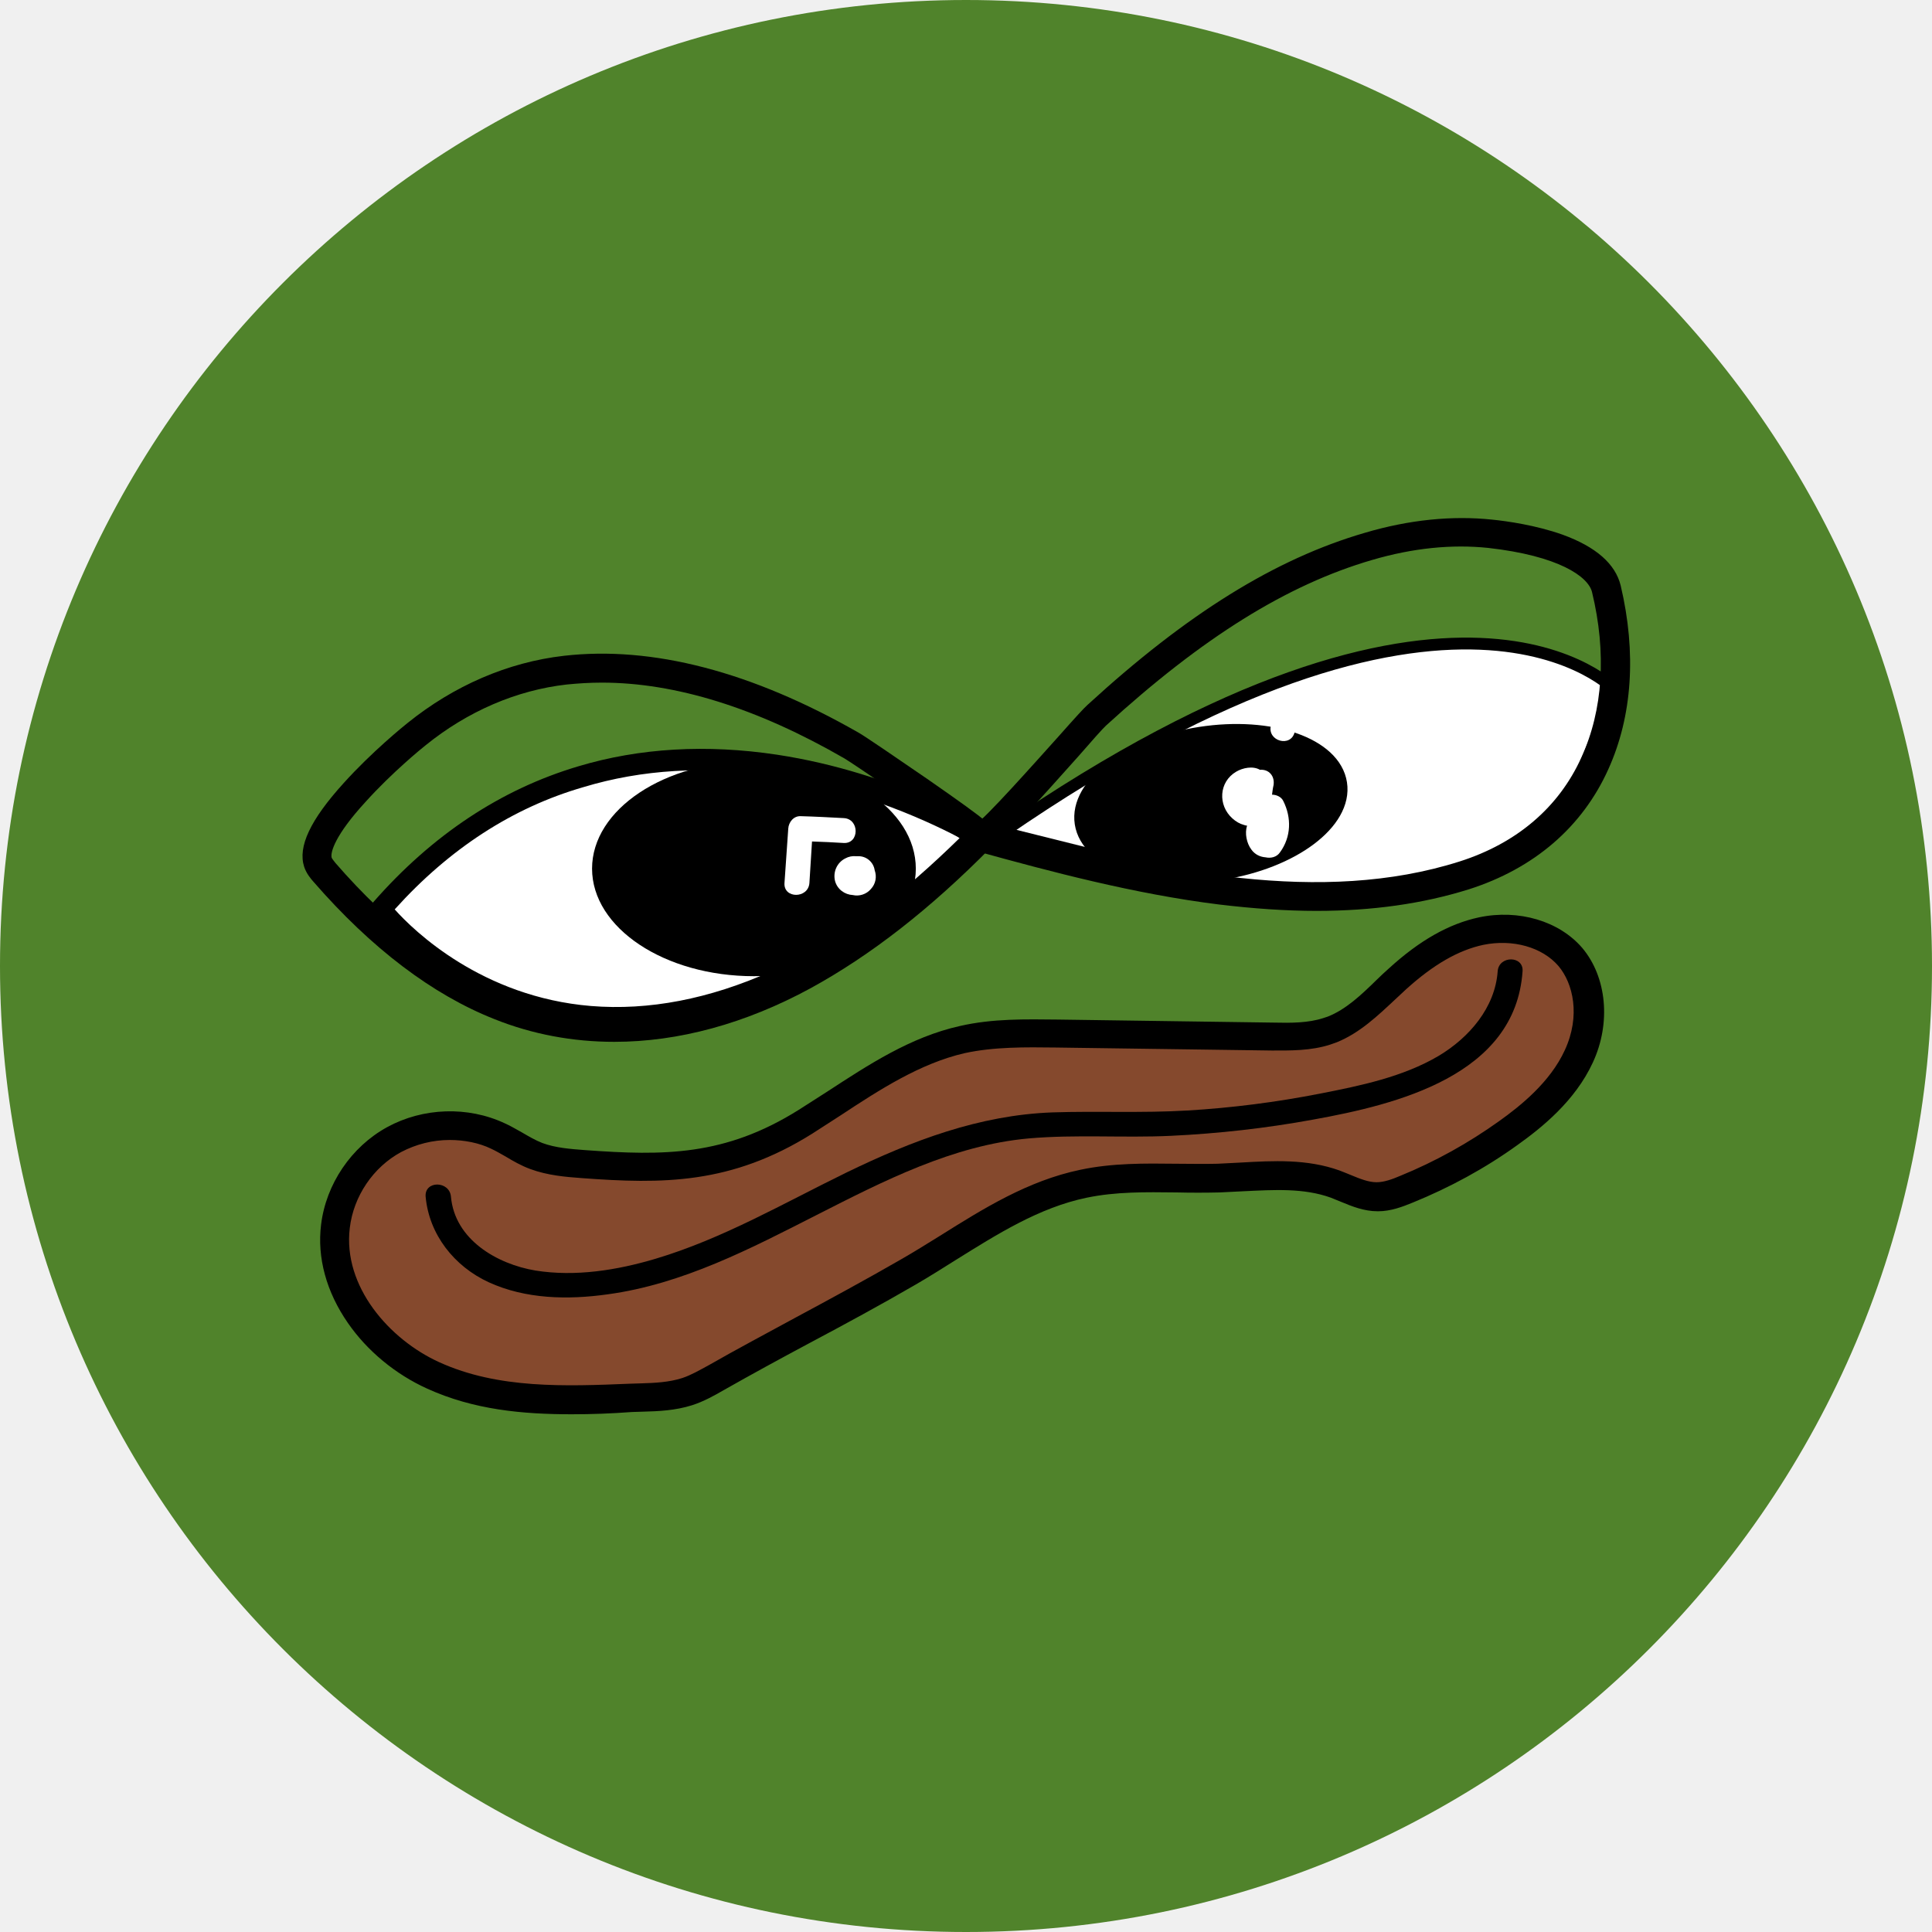
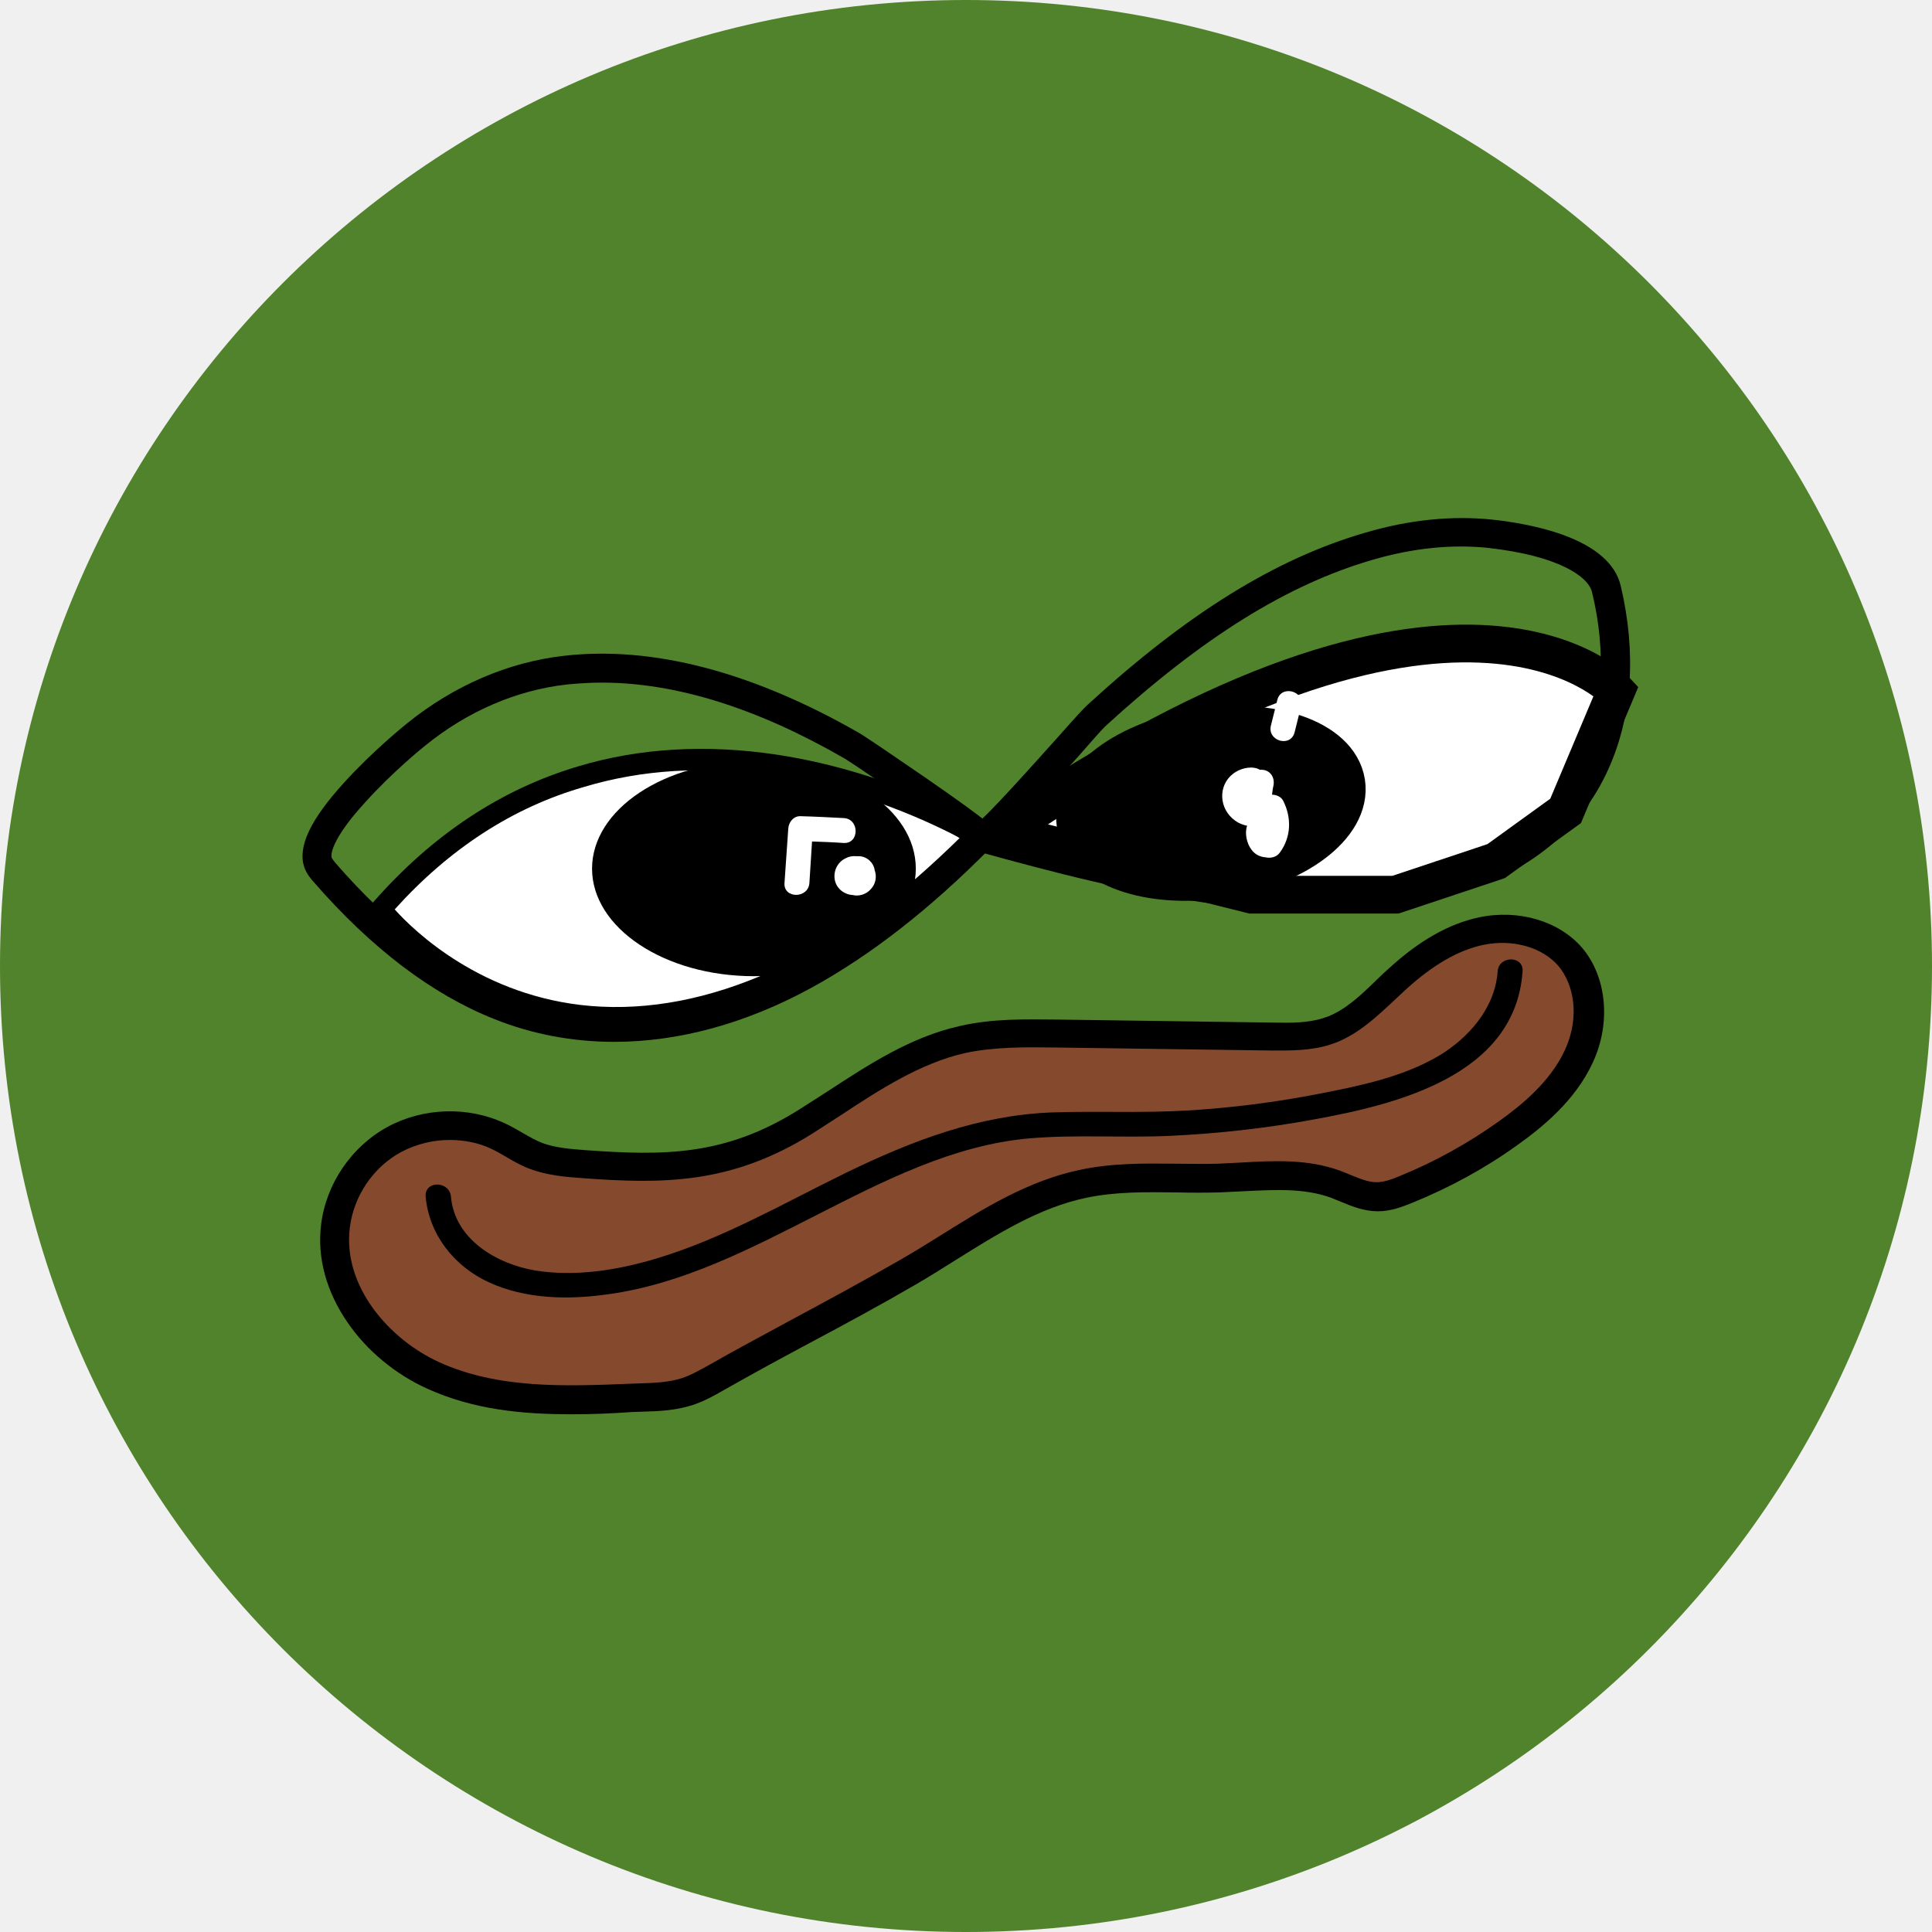
- <svg xmlns="http://www.w3.org/2000/svg" width="40" height="40" viewBox="0 0 40 40" fill="none">
-   <g clip-path="url(#clip0_3_58)">
-     <g clip-path="url(#clip1_3_58)">
-       <path d="M20 40C31.046 40 40 31.046 40 20C40 8.954 31.046 0 20 0C8.954 0 0 8.954 0 20C0 31.046 8.954 40 20 40Z" fill="#50832B" />
-       <path d="M20.305 17.336C20.305 17.336 13.102 12.867 7.891 18.828C7.891 18.82 12.406 24.734 20.305 17.336Z" fill="white" />
-       <path d="M12.758 21.273C12.57 21.273 12.383 21.266 12.195 21.25C9.328 21.016 7.789 19.039 7.719 18.953L7.609 18.812L7.727 18.68C8.945 17.289 10.367 16.344 11.969 15.867C13.242 15.484 14.633 15.406 16.086 15.625C18.555 16 20.344 17.102 20.422 17.141L20.656 17.289L20.453 17.477C17.766 20 15.18 21.273 12.758 21.273ZM8.172 18.828C8.562 19.266 9.977 20.641 12.234 20.828C14.633 21.023 17.227 19.867 19.938 17.383C19.367 17.078 17.867 16.344 16 16.062C14.609 15.852 13.289 15.93 12.078 16.297C10.617 16.719 9.305 17.57 8.172 18.828Z" fill="black" />
-       <path d="M33.461 14.305C33.461 14.305 30.188 10.727 20.75 17.234L25.914 18.523H28.891L30.977 17.828L32.414 16.789L33.461 14.305Z" fill="white" stroke="black" stroke-width="0.245" stroke-miterlimit="10" />
-       <path d="M18.961 17.984C18.961 19.219 17.461 20.211 15.609 20.211C13.758 20.211 12.258 19.211 12.258 17.984C12.258 16.758 13.758 15.758 15.609 15.758C17.461 15.758 18.961 16.75 18.961 17.984Z" fill="black" />
-       <path d="M12.719 21.57C11.859 21.57 11.023 21.414 10.242 21.102C8.953 20.594 7.688 19.633 6.492 18.258C6.43 18.188 6.344 18.086 6.297 17.945C6.164 17.531 6.422 16.977 7.117 16.211C7.695 15.57 8.359 15.031 8.438 14.969C9.398 14.195 10.516 13.711 11.672 13.578C13.508 13.367 15.57 13.906 17.781 15.172C17.883 15.227 18.594 15.711 19.195 16.125C20.578 17.086 20.578 17.125 20.602 17.281L20.625 17.43L20.523 17.539C19.25 18.828 18.023 19.781 16.781 20.461C15.43 21.195 14.047 21.57 12.719 21.57ZM12.461 14.133C12.211 14.133 11.977 14.148 11.734 14.172C10.695 14.289 9.68 14.727 8.812 15.43C8.742 15.484 8.109 16 7.562 16.609C6.938 17.289 6.836 17.648 6.867 17.758C6.875 17.781 6.922 17.836 6.945 17.867C8.078 19.172 9.258 20.07 10.461 20.547C12.297 21.273 14.438 21.062 16.484 19.945C17.602 19.336 18.711 18.484 19.867 17.352C19.273 16.906 17.648 15.797 17.484 15.703C15.672 14.656 13.984 14.133 12.461 14.133Z" fill="black" />
-       <path d="M25.289 18.045C26.752 17.818 27.839 17.002 27.718 16.222C27.598 15.441 26.314 14.993 24.851 15.22C23.389 15.446 22.301 16.263 22.422 17.043C22.543 17.823 23.827 18.272 25.289 18.045Z" fill="black" stroke="black" stroke-width="0.343" stroke-miterlimit="10" />
-       <path d="M27.258 18.859C26.625 18.859 25.953 18.812 25.242 18.727C23.477 18.508 21.727 18.039 20.227 17.625L20.391 17.047C20.281 17.016 20.203 17.062 20.203 17.062C20.406 16.938 21.414 15.805 21.906 15.258C22.266 14.852 22.445 14.656 22.516 14.594C24.578 12.703 26.406 11.57 28.258 11.031C29.18 10.758 30.07 10.672 30.891 10.758C31.203 10.789 31.805 10.875 32.352 11.07C33.039 11.32 33.445 11.672 33.555 12.125C33.883 13.516 33.797 14.828 33.297 15.93C32.758 17.125 31.758 17.984 30.406 18.414C29.453 18.711 28.414 18.859 27.258 18.859ZM20.93 17.195C24.086 18.055 27.367 18.742 30.219 17.836C31.398 17.461 32.273 16.719 32.742 15.68C33.188 14.703 33.266 13.516 32.961 12.258C32.883 11.938 32.273 11.508 30.812 11.344C30.062 11.266 29.258 11.344 28.406 11.594C26.641 12.109 24.891 13.203 22.898 15.023C22.844 15.07 22.586 15.359 22.336 15.648C21.992 16.031 21.57 16.508 21.211 16.891C21.109 17.008 21.016 17.109 20.93 17.195Z" fill="black" />
-       <path d="M27.586 21.312C27.547 21.328 27.508 21.344 27.477 21.352C27.125 21.469 26.742 21.461 26.367 21.461C24.875 21.438 23.383 21.414 21.891 21.398C21.234 21.391 20.57 21.383 19.93 21.523C18.734 21.797 17.727 22.57 16.688 23.227C15.125 24.203 13.859 24.234 12.086 24.102C11.758 24.078 11.422 24.055 11.109 23.938C10.828 23.828 10.586 23.648 10.312 23.523C9.633 23.203 8.805 23.227 8.148 23.586C7.492 23.945 7.023 24.633 6.938 25.383C6.773 26.695 7.758 27.93 8.961 28.477C10.32 29.094 11.828 29 13.273 28.945C13.586 28.93 13.906 28.922 14.203 28.82C14.414 28.75 14.609 28.641 14.805 28.531C16.117 27.789 17.477 27.102 18.781 26.344C19.953 25.664 21.062 24.797 22.414 24.516C23.328 24.328 24.273 24.43 25.211 24.398C26.023 24.375 26.859 24.25 27.625 24.523C27.914 24.625 28.188 24.781 28.492 24.789C28.703 24.789 28.906 24.719 29.102 24.633C29.844 24.328 30.555 23.938 31.211 23.469C31.805 23.047 32.367 22.539 32.672 21.883C32.977 21.219 32.969 20.375 32.5 19.828C32.062 19.32 31.312 19.156 30.656 19.289C30 19.43 29.422 19.82 28.922 20.281C28.516 20.656 28.109 21.102 27.586 21.312Z" fill="#85492D" />
-       <path d="M11.836 29.281C10.82 29.281 9.805 29.188 8.844 28.75C8.188 28.453 7.602 27.969 7.203 27.391C6.758 26.75 6.562 26.039 6.648 25.352C6.75 24.516 7.273 23.742 8.016 23.336C8.758 22.93 9.688 22.898 10.453 23.258C10.578 23.312 10.688 23.383 10.805 23.445C10.953 23.531 11.086 23.609 11.227 23.664C11.5 23.766 11.812 23.789 12.117 23.812C13.742 23.93 15.008 23.938 16.539 22.977C16.734 22.852 16.93 22.727 17.125 22.602C17.977 22.047 18.852 21.469 19.875 21.242C20.555 21.086 21.242 21.102 21.906 21.109L26.383 21.172C26.727 21.18 27.086 21.18 27.398 21.078C27.43 21.07 27.461 21.055 27.492 21.047C27.867 20.898 28.18 20.602 28.508 20.281C28.586 20.203 28.664 20.133 28.75 20.055C29.391 19.469 30 19.125 30.625 18.992C31.445 18.82 32.281 19.07 32.758 19.625C33.266 20.227 33.359 21.18 32.977 22C32.609 22.797 31.914 23.352 31.422 23.703C30.75 24.188 30.016 24.586 29.25 24.898C29.039 24.984 28.797 25.078 28.531 25.078H28.523C28.242 25.078 27.992 24.977 27.766 24.883C27.695 24.852 27.625 24.828 27.555 24.797C26.992 24.594 26.383 24.633 25.734 24.664C25.578 24.672 25.414 24.68 25.25 24.688C24.953 24.695 24.656 24.695 24.359 24.688C23.711 24.68 23.102 24.672 22.5 24.797C21.516 25 20.641 25.555 19.789 26.086C19.516 26.258 19.242 26.43 18.961 26.594C18.234 27.016 17.484 27.422 16.75 27.812C16.164 28.125 15.562 28.453 14.984 28.781C14.781 28.898 14.57 29.016 14.328 29.094C13.984 29.203 13.633 29.219 13.312 29.227L13.086 29.234C12.656 29.266 12.25 29.281 11.836 29.281ZM9.312 23.602C8.961 23.602 8.617 23.688 8.305 23.852C7.727 24.164 7.32 24.766 7.242 25.422C7.094 26.633 8.062 27.734 9.094 28.203C10.312 28.758 11.703 28.703 13.047 28.648L13.273 28.641C13.562 28.633 13.859 28.617 14.125 28.531C14.312 28.469 14.484 28.367 14.672 28.266C15.258 27.93 15.867 27.609 16.453 27.289C17.18 26.898 17.93 26.492 18.648 26.078C18.922 25.922 19.195 25.75 19.461 25.586C20.359 25.023 21.281 24.445 22.367 24.219C23.031 24.078 23.703 24.086 24.352 24.094C24.633 24.094 24.93 24.102 25.211 24.094C25.367 24.086 25.523 24.078 25.68 24.07C26.359 24.031 27.062 23.992 27.734 24.234C27.812 24.266 27.898 24.297 27.969 24.328C28.156 24.406 28.336 24.477 28.5 24.477C28.656 24.477 28.828 24.414 28.992 24.344C29.719 24.047 30.406 23.664 31.039 23.211C31.477 22.898 32.094 22.406 32.398 21.742C32.727 21.031 32.57 20.359 32.266 20C31.93 19.609 31.32 19.438 30.711 19.562C30.195 19.672 29.68 19.969 29.117 20.477C29.039 20.547 28.961 20.625 28.883 20.695C28.523 21.031 28.156 21.383 27.68 21.578C27.633 21.594 27.594 21.609 27.547 21.625C27.141 21.758 26.711 21.75 26.336 21.75L21.859 21.688C21.227 21.68 20.578 21.672 19.969 21.805C19.055 22.016 18.219 22.555 17.414 23.086C17.219 23.211 17.016 23.344 16.82 23.469C15.141 24.523 13.719 24.516 12.039 24.391C11.711 24.367 11.336 24.336 10.977 24.203C10.789 24.133 10.625 24.039 10.469 23.945C10.359 23.883 10.266 23.828 10.164 23.781C9.922 23.664 9.617 23.602 9.312 23.602Z" fill="black" />
-       <path d="M8.812 24.773C8.883 25.562 9.406 26.219 10.117 26.547C10.883 26.898 11.758 26.914 12.586 26.797C14.133 26.586 15.539 25.852 16.906 25.156C18.289 24.453 19.727 23.711 21.297 23.57C22.273 23.484 23.258 23.562 24.242 23.516C25.227 23.469 26.211 23.359 27.188 23.18C28.922 22.867 31.375 22.266 31.523 20.109C31.547 19.781 31.031 19.781 31.008 20.109C30.953 20.867 30.414 21.484 29.789 21.859C29.047 22.297 28.172 22.477 27.336 22.641C26.422 22.82 25.5 22.938 24.578 22.992C23.648 23.047 22.719 23 21.789 23.031C20.273 23.086 18.883 23.617 17.531 24.273C16.234 24.906 14.961 25.648 13.57 26.062C12.781 26.297 11.914 26.438 11.086 26.305C10.289 26.172 9.414 25.664 9.336 24.773C9.305 24.445 8.789 24.438 8.812 24.773Z" fill="black" />
-       <path d="M17.789 17.727C17.766 17.727 17.75 17.727 17.727 17.727C17.648 17.719 17.57 17.734 17.5 17.773C17.328 17.859 17.242 18.055 17.289 18.242C17.336 18.414 17.492 18.523 17.656 18.531C17.789 18.562 17.938 18.516 18.031 18.406C18.133 18.297 18.156 18.148 18.109 18.016C18.086 17.859 17.953 17.734 17.789 17.727Z" fill="white" />
-       <path d="M17.469 17.453C17.797 17.469 17.797 16.953 17.469 16.938C17.172 16.922 16.875 16.906 16.578 16.898C16.43 16.891 16.328 17.023 16.32 17.156L16.242 18.281C16.219 18.609 16.734 18.609 16.758 18.281C16.773 17.992 16.797 17.711 16.812 17.422C17.031 17.43 17.25 17.438 17.469 17.453Z" fill="white" />
-       <path d="M26.336 16.453C26.344 16.391 26.352 16.32 26.367 16.258C26.398 16.07 26.273 15.922 26.086 15.938C25.938 15.852 25.727 15.898 25.594 15.977C25.234 16.188 25.211 16.672 25.516 16.945C25.586 17.008 25.664 17.055 25.75 17.078C25.758 17.078 25.789 17.094 25.82 17.094C25.766 17.25 25.812 17.461 25.906 17.586C25.977 17.688 26.086 17.742 26.203 17.75C26.305 17.773 26.43 17.75 26.5 17.648C26.734 17.328 26.742 16.93 26.57 16.586C26.531 16.5 26.43 16.453 26.336 16.453Z" fill="white" />
-       <path d="M26.445 14.492C26.398 14.672 26.359 14.844 26.312 15.023C26.234 15.344 26.727 15.484 26.805 15.156C26.852 14.977 26.891 14.805 26.938 14.625C27.023 14.305 26.523 14.172 26.445 14.492Z" fill="white" />
-     </g>
-   </g>
-   <defs>
-     <clipPath id="clip0_3_58">
-       <rect width="40" height="40" rx="12" fill="white" />
-     </clipPath>
-     <clipPath id="clip1_3_58">
-       <rect width="40" height="40" fill="white" />
-     </clipPath>
-   </defs>
+ <svg xmlns="http://www.w3.org/2000/svg" version="1.1" id="CIRCLE_OUTLINE_BLACK" x="0px" y="0px" viewBox="0 0 512.0 512.0" style="enable-background:new 0 0 512 512;" xml:space="preserve" width="40" height="40">
+   <style type="text/css">
+ 	.st0{fill:#50832B;}
+ 	.st1{fill:#FFFFFF;}
+ 	.st2{fill:#FFFFFF;stroke:#000000;stroke-width:10;stroke-miterlimit:10;}
+ 	.st3{stroke:#000000;stroke-width:14;stroke-miterlimit:10;}
+ 	.st4{fill:#85492D;}
+ </style>
+   <circle class="st0" cx="256" cy="256" r="256" />
+   <path class="st1" d="M259.9,221.9c0,0-92.2-57.2-158.9,19.1C101,240.9,158.8,316.6,259.9,221.9z" />
+   <path d="M163.3,272.3c-2.4,0-4.8-0.1-7.2-0.3c-36.7-3-56.4-28.3-57.3-29.4l-1.4-1.8l1.5-1.7c15.6-17.8,33.8-29.9,54.3-36  c16.3-4.9,34.1-5.9,52.7-3.1c31.6,4.8,54.5,18.9,55.5,19.4l3,1.9l-2.6,2.4C227.4,256,194.3,272.3,163.3,272.3z M104.6,241  c5,5.6,23.1,23.2,52,25.6c30.7,2.5,63.9-12.3,98.6-44.1c-7.3-3.9-26.5-13.3-50.4-16.9c-17.8-2.7-34.7-1.7-50.2,3  C135.9,214,119.1,224.9,104.6,241z" />
+   <path class="st2" d="M428.3,183.1c0,0-41.9-45.8-162.7,37.5l66.1,16.5h38.1l26.7-8.9l18.4-13.3L428.3,183.1L428.3,183.1z" />
+   <path d="M242.7,230.2c0,15.8-19.2,28.5-42.9,28.5s-42.9-12.8-42.9-28.5s19.2-28.5,42.9-28.5S242.7,214.4,242.7,230.2L242.7,230.2z" />
+   <path d="M162.8,276.1c-11,0-21.7-2-31.7-6c-16.5-6.5-32.7-18.8-48-36.4c-0.8-0.9-1.9-2.2-2.5-4c-1.7-5.3,1.6-12.4,10.5-22.2  c7.4-8.2,15.9-15.1,16.9-15.9c12.3-9.9,26.6-16.1,41.4-17.8c23.5-2.7,49.9,4.2,78.2,20.4c1.3,0.7,10.4,6.9,18.1,12.2  c17.7,12.3,17.7,12.8,18,14.8l0.3,1.9l-1.3,1.4c-16.3,16.5-32,28.7-47.9,37.4C197.5,271.3,179.8,276.1,162.8,276.1L162.8,276.1z   M159.5,180.9c-3.2,0-6.2,0.2-9.3,0.5c-13.3,1.5-26.3,7.1-37.4,16.1c-0.9,0.7-9,7.3-16,15.1c-8,8.7-9.3,13.3-8.9,14.7  c0.1,0.3,0.7,1,1,1.4c14.5,16.7,29.6,28.2,45,34.3c23.5,9.3,50.9,6.6,77.1-7.7c14.3-7.8,28.5-18.7,43.3-33.2  c-7.6-5.7-28.4-19.9-30.5-21.1C200.6,187.6,179,180.9,159.5,180.9L159.5,180.9z" />
+   <ellipse transform="matrix(0.9882 -0.1532 0.1532 0.9882 -28.829 51.6677)" class="st3" cx="320.9" cy="212.9" rx="34.3" ry="18.3" />
+   <path d="M348.9,241.4c-8.1,0-16.7-0.6-25.8-1.7c-22.6-2.8-45-8.8-64.2-14.1c0,0,0,0,0,0l2.1-7.4c-1.4-0.4-2.4,0.2-2.4,0.2  c2.6-1.6,15.5-16.1,21.8-23.1c4.6-5.2,6.9-7.7,7.8-8.5c26.4-24.2,49.8-38.7,73.5-45.6c11.8-3.5,23.2-4.6,33.7-3.5  c4,0.4,11.7,1.5,18.7,4c8.8,3.2,14,7.7,15.4,13.5c4.2,17.8,3.1,34.6-3.3,48.7c-6.9,15.3-19.7,26.3-37,31.8  C377,239.5,363.7,241.4,348.9,241.4L348.9,241.4z M267.9,220.1c40.4,11,82.4,19.8,118.9,8.2c15.1-4.8,26.3-14.3,32.3-27.6  c5.7-12.5,6.7-27.7,2.8-43.8c-1-4.1-8.8-9.6-27.5-11.7c-9.6-1-19.9,0-30.8,3.2c-22.6,6.6-45,20.6-70.5,43.9c-0.7,0.6-4,4.3-7.2,8  c-4.4,4.9-9.8,11-14.4,15.9C270.2,217.7,269,219,267.9,220.1L267.9,220.1z" />
+   <path class="st4" d="M353.1,272.8c-0.5,0.2-1,0.4-1.4,0.5c-4.5,1.5-9.4,1.4-14.2,1.4c-19.1-0.3-38.2-0.6-57.3-0.8  c-8.4-0.1-16.9-0.2-25.1,1.6c-15.3,3.5-28.2,13.4-41.5,21.8c-20,12.5-36.2,12.9-58.9,11.2c-4.2-0.3-8.5-0.6-12.5-2.1  c-3.6-1.4-6.7-3.7-10.2-5.3c-8.7-4.1-19.3-3.8-27.7,0.8s-14.4,13.4-15.5,23c-2.1,16.8,10.5,32.6,25.9,39.6c17.4,7.9,36.7,6.7,55.2,6  c4-0.2,8.1-0.3,11.9-1.6c2.7-0.9,5.2-2.3,7.7-3.7c16.8-9.5,34.2-18.3,50.9-28c15-8.7,29.2-19.8,46.5-23.4  c11.7-2.4,23.8-1.1,35.8-1.5c10.4-0.3,21.1-1.9,30.9,1.6c3.7,1.3,7.2,3.3,11.1,3.4c2.7,0,5.3-0.9,7.8-2c9.5-3.9,18.6-8.9,27-14.9  c7.6-5.4,14.8-11.9,18.7-20.3c3.9-8.5,3.8-19.3-2.2-26.3c-5.6-6.5-15.2-8.6-23.6-6.9c-8.4,1.8-15.8,6.8-22.2,12.7  C365,264.4,359.8,270.1,353.1,272.8L353.1,272.8z" />
+   <path d="M151.5,374.8c-13,0-26-1.2-38.3-6.8c-8.4-3.8-15.9-10-21-17.4c-5.7-8.2-8.2-17.3-7.1-26.1c1.3-10.7,8-20.6,17.5-25.8  c9.5-5.2,21.4-5.6,31.2-1c1.6,0.7,3,1.6,4.5,2.4c1.9,1.1,3.6,2.1,5.4,2.8c3.5,1.3,7.5,1.6,11.4,1.9c20.8,1.5,37,1.6,56.6-10.7  c2.5-1.6,5-3.2,7.5-4.8c10.9-7.1,22.1-14.5,35.2-17.4c8.7-2,17.5-1.8,26-1.7l57.3,0.8c4.4,0.1,9,0.1,13-1.2c0.4-0.1,0.8-0.3,1.2-0.4  l0,0c4.8-1.9,8.8-5.7,13-9.8c1-1,2-1.9,3.1-2.9c8.2-7.5,16-11.9,24-13.6c10.5-2.2,21.2,1,27.3,8.1c6.5,7.7,7.7,19.9,2.8,30.4  c-4.7,10.2-13.6,17.3-19.9,21.8c-8.6,6.2-18,11.3-27.8,15.3c-2.7,1.1-5.8,2.3-9.2,2.3h-0.1c-3.6,0-6.8-1.3-9.7-2.5  c-0.9-0.4-1.8-0.7-2.7-1.1c-7.2-2.6-15-2.1-23.3-1.7c-2,0.1-4.1,0.2-6.2,0.3c-3.8,0.1-7.6,0.1-11.4,0c-8.3-0.1-16.1-0.2-23.8,1.4  c-12.6,2.6-23.8,9.7-34.7,16.5c-3.5,2.2-7,4.4-10.6,6.5c-9.3,5.4-18.9,10.6-28.3,15.6c-7.5,4-15.2,8.2-22.6,12.4  c-2.6,1.5-5.3,3-8.4,4c-4.4,1.4-8.9,1.6-13,1.7l-2.9,0.1C162,374.6,156.8,374.8,151.5,374.8L151.5,374.8z M119.2,302.1  c-4.5,0-8.9,1.1-12.9,3.2c-7.4,4-12.6,11.7-13.6,20.1c-1.9,15.5,10.5,29.6,23.7,35.6c15.6,7.1,33.4,6.4,50.6,5.7l2.9-0.1  c3.7-0.1,7.5-0.3,10.9-1.4c2.4-0.8,4.6-2.1,7-3.4c7.5-4.3,15.3-8.4,22.8-12.5c9.3-5,18.9-10.2,28.1-15.5c3.5-2,7-4.2,10.4-6.3  c11.5-7.2,23.3-14.6,37.2-17.5c8.5-1.8,17.1-1.7,25.4-1.6c3.6,0,7.4,0.1,11,0c2-0.1,4-0.2,6-0.3c8.7-0.5,17.7-1,26.3,2.1  c1,0.4,2.1,0.8,3,1.2c2.4,1,4.7,1.9,6.8,1.9h0c2,0,4.2-0.8,6.3-1.7c9.3-3.8,18.1-8.7,26.2-14.5c5.6-4,13.5-10.3,17.4-18.8  c4.2-9.1,2.2-17.7-1.7-22.3c-4.3-5-12.1-7.2-19.9-5.6c-6.6,1.4-13.2,5.2-20.4,11.7c-1,0.9-2,1.9-3,2.8c-4.6,4.3-9.3,8.8-15.4,11.3  l0,0c-0.6,0.2-1.1,0.4-1.7,0.6c-5.2,1.7-10.7,1.6-15.5,1.6l-57.3-0.8c-8.1-0.1-16.4-0.2-24.2,1.5c-11.7,2.7-22.4,9.6-32.7,16.4  c-2.5,1.6-5.1,3.3-7.6,4.9c-21.5,13.5-39.7,13.4-61.2,11.8c-4.2-0.3-9-0.7-13.6-2.4c-2.4-0.9-4.5-2.1-6.5-3.3  c-1.4-0.8-2.6-1.5-3.9-2.1C127,302.9,123.1,302.1,119.2,302.1L119.2,302.1z" />
+   <path d="M112.8,317.1c0.9,10.1,7.6,18.5,16.7,22.7c9.8,4.5,21,4.7,31.6,3.2c19.8-2.7,37.8-12.1,55.3-21c17.7-9,36.1-18.5,56.2-20.3  c12.5-1.1,25.1-0.1,37.7-0.7c12.6-0.6,25.2-2,37.7-4.3c22.2-4,53.6-11.7,55.5-39.3c0.3-4.2-6.3-4.2-6.6,0  c-0.7,9.7-7.6,17.6-15.6,22.4c-9.5,5.6-20.7,7.9-31.4,10c-11.7,2.3-23.5,3.8-35.3,4.5c-11.9,0.7-23.8,0.1-35.7,0.5  c-19.4,0.7-37.2,7.5-54.5,15.9c-16.6,8.1-32.9,17.6-50.7,22.9c-10.1,3-21.2,4.8-31.8,3.1c-10.2-1.7-21.4-8.2-22.4-19.6  C119.1,312.9,112.5,312.8,112.8,317.1L112.8,317.1L112.8,317.1z" />
+   <path class="st1" d="M227.7,226.9c-0.3,0-0.5,0-0.8,0c-1-0.1-2,0.1-2.9,0.6c-2.2,1.1-3.3,3.6-2.7,6c0.6,2.2,2.6,3.6,4.7,3.7  c1.7,0.4,3.6-0.2,4.8-1.6c1.3-1.4,1.6-3.3,1-5C231.5,228.6,229.8,227,227.7,226.9L227.7,226.9z" />
+   <path class="st1" d="M223.6,223.4c4.2,0.2,4.2-6.4,0-6.6c-3.8-0.2-7.6-0.4-11.4-0.5c-1.9-0.1-3.2,1.6-3.3,3.3l-1,14.4  c-0.3,4.2,6.3,4.2,6.6,0c0.2-3.7,0.5-7.3,0.7-11C218,223.1,220.8,223.2,223.6,223.4z" />
+   <path class="st1" d="M337.1,210.6c0.1-0.8,0.2-1.7,0.4-2.5c0.4-2.4-1.2-4.3-3.6-4.1c-1.9-1.1-4.6-0.5-6.3,0.5  c-4.6,2.7-4.9,8.9-1,12.4c0.9,0.8,1.9,1.4,3,1.7c0.1,0,0.5,0.2,0.9,0.2c-0.7,2-0.1,4.7,1.1,6.3c0.9,1.3,2.3,2,3.8,2.1  c1.3,0.3,2.9,0,3.8-1.3c3-4.1,3.1-9.2,0.9-13.6C339.6,211.2,338.3,210.6,337.1,210.6z" />
+   <path class="st1" d="M338.5,185.5c-0.6,2.3-1.1,4.5-1.7,6.8c-1,4.1,5.3,5.9,6.3,1.7c0.6-2.3,1.1-4.5,1.7-6.8  C345.9,183.1,339.5,181.4,338.5,185.5L338.5,185.5z" />
</svg>
